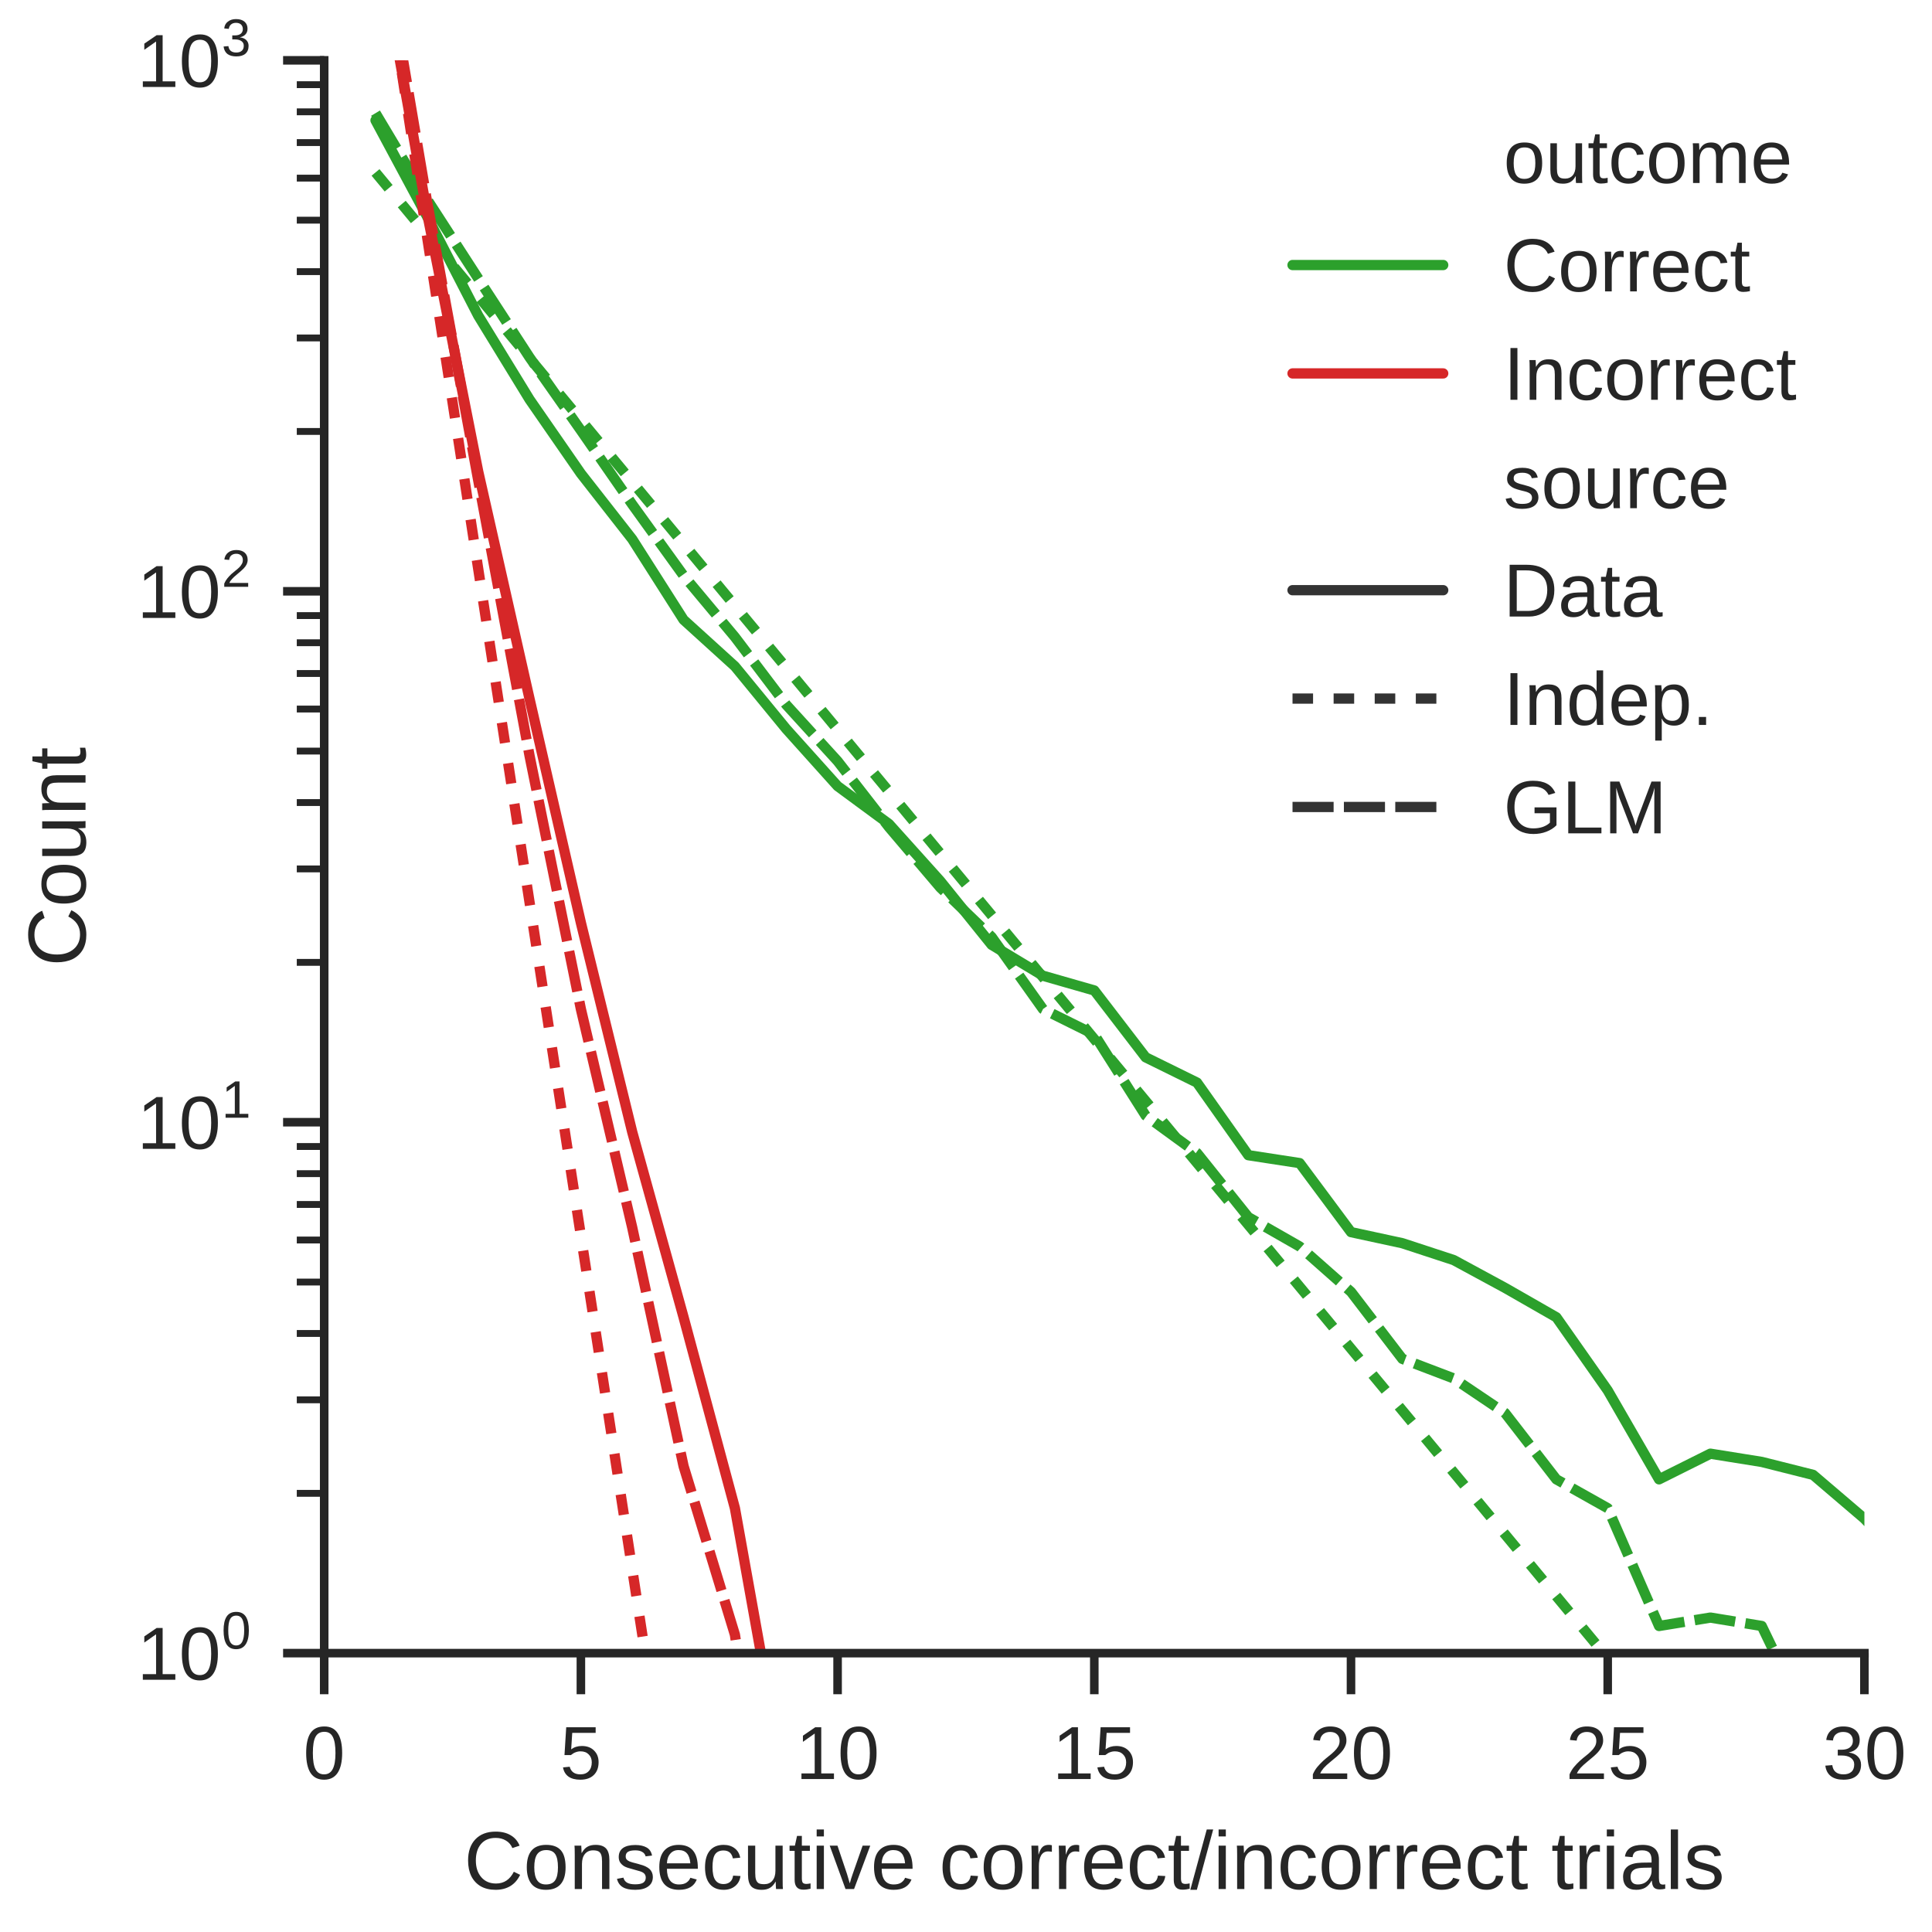
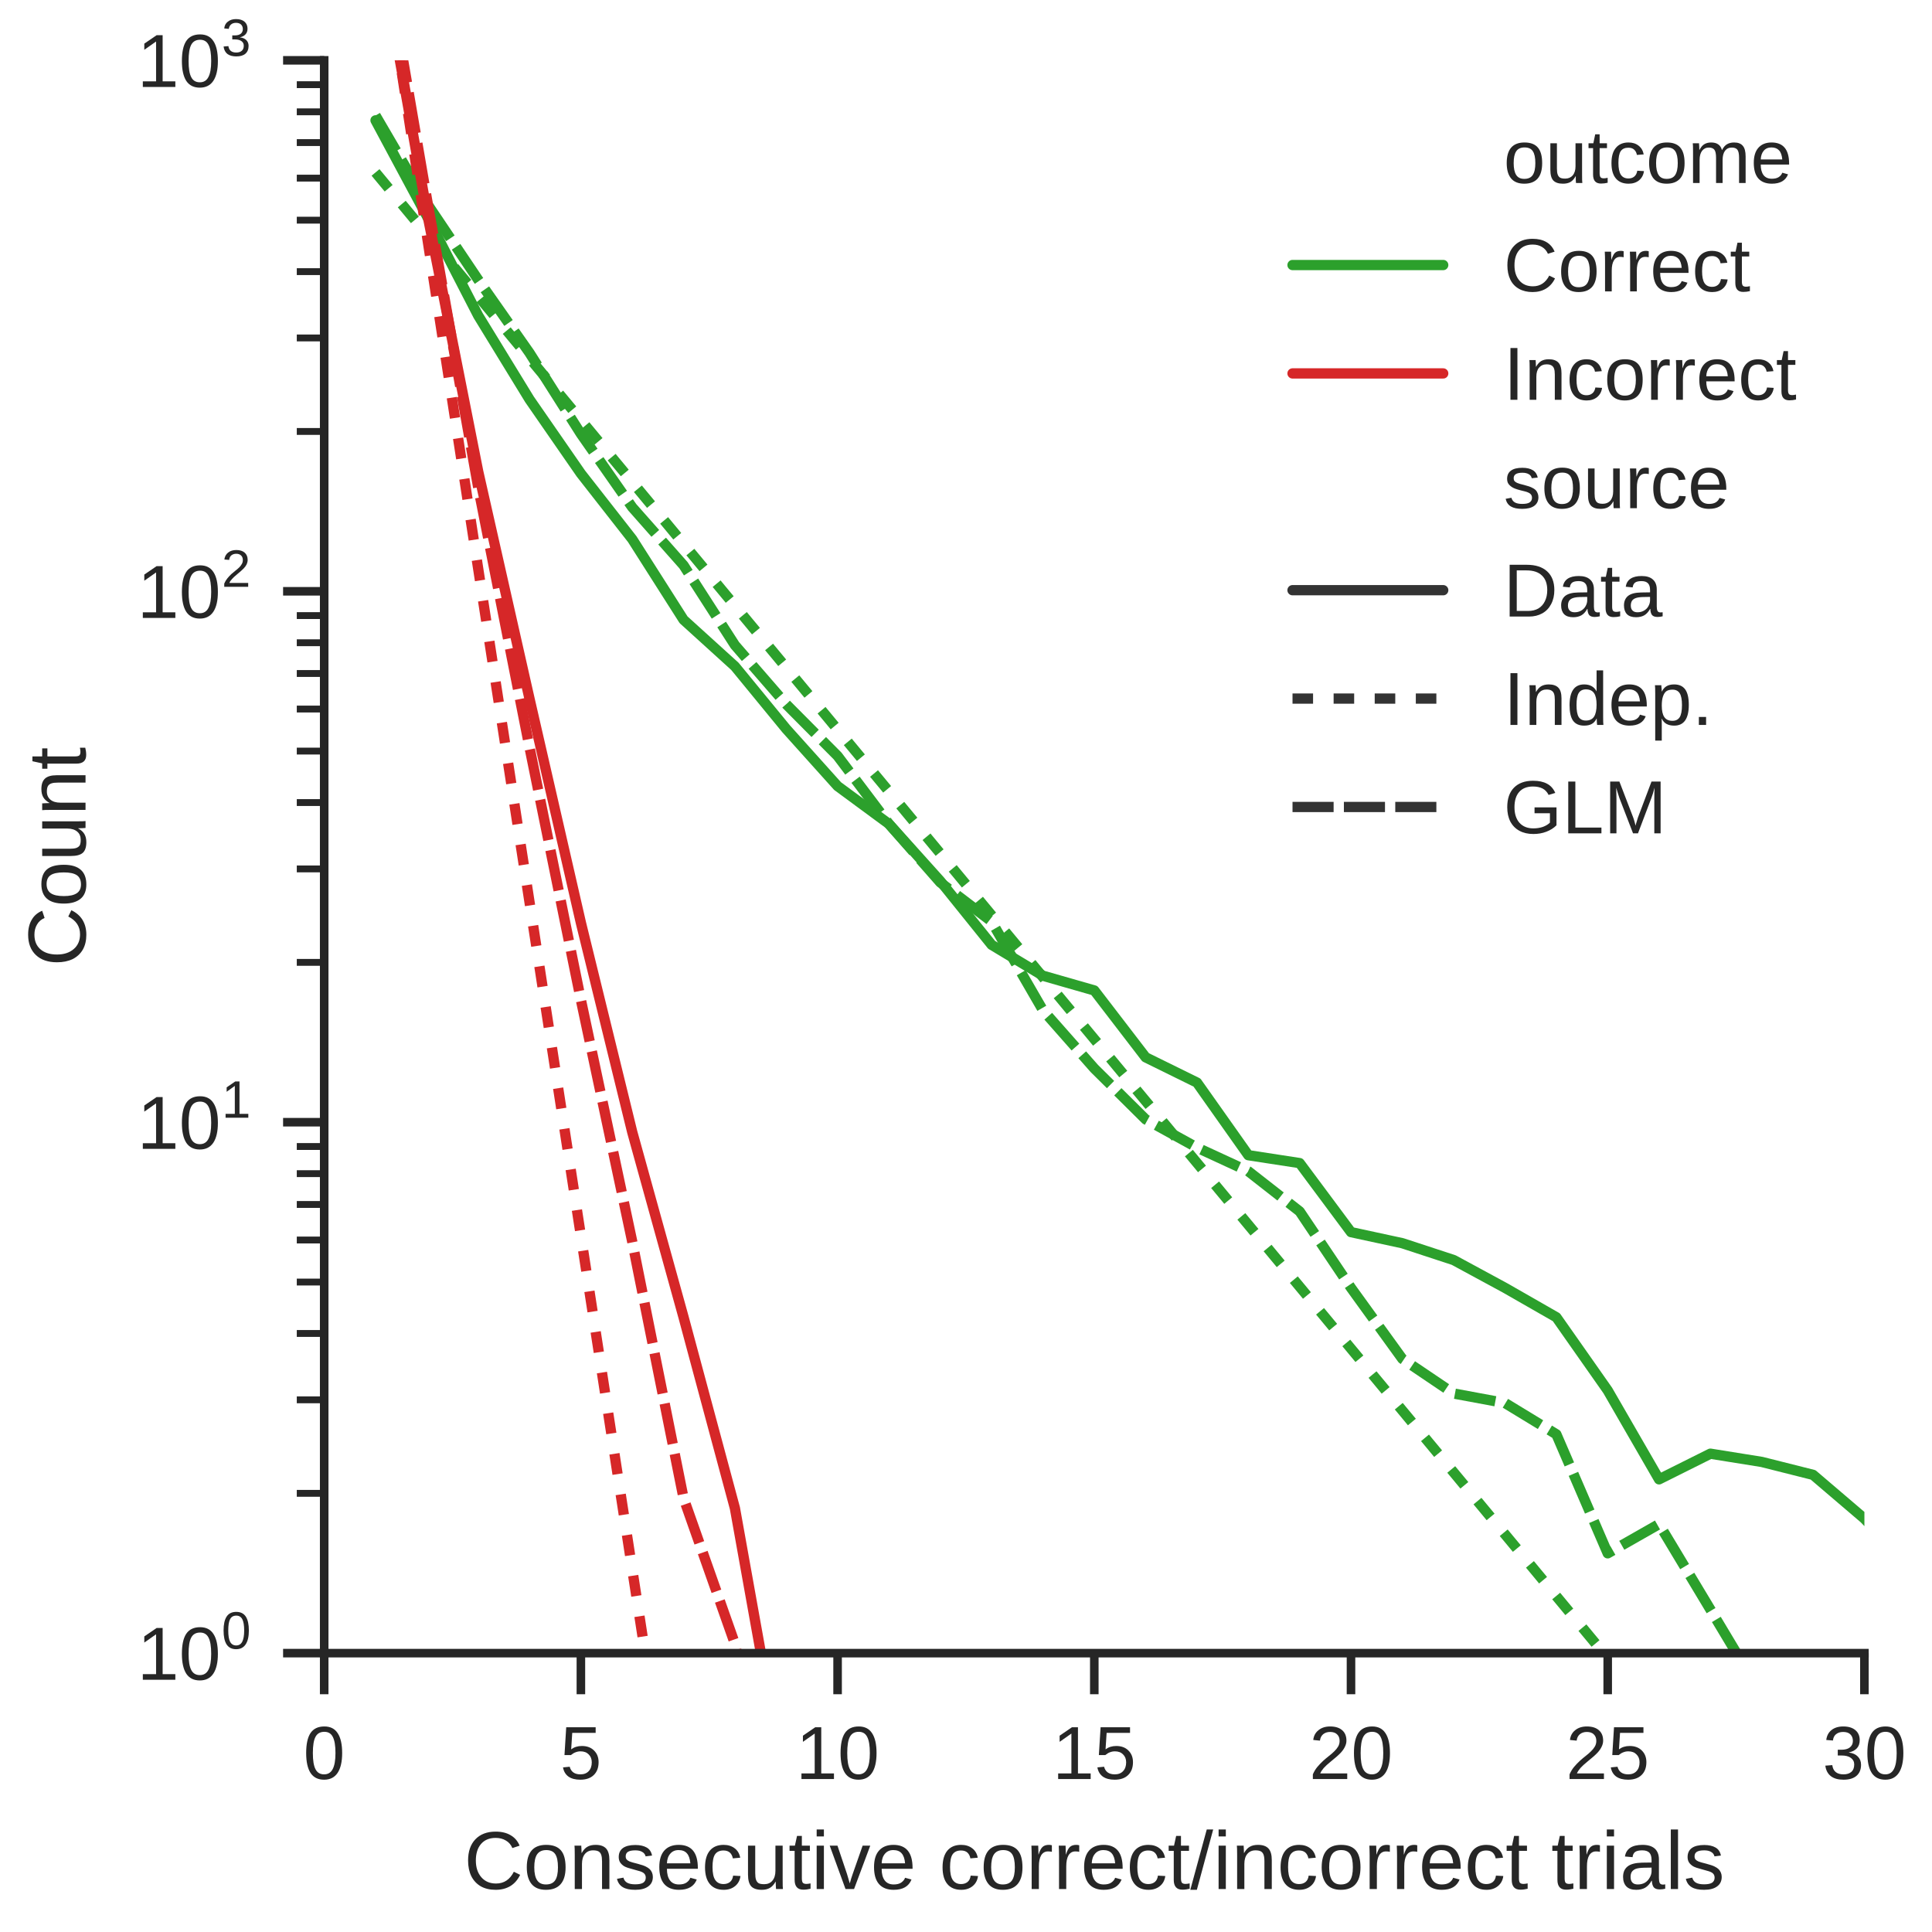
<svg xmlns="http://www.w3.org/2000/svg" xmlns:xlink="http://www.w3.org/1999/xlink" width="225.638pt" height="225.638pt" viewBox="0 0 225.638 225.638" version="1.1">
  <defs>
    <style type="text/css">*{stroke-linejoin: round; stroke-linecap: butt}</style>
  </defs>
  <g id="figure_1">
    <g id="patch_1">
      <path d="M 0 225.638  L 225.638 225.638  L 225.638 0  L 0 0  z " style="fill: #ffffff" />
    </g>
    <g id="axes_1">
      <g id="patch_2">
        <path d="M 37.862 193.07  L 217.744 193.07  L 217.744 7.048  L 37.862 7.048  z " style="fill: #ffffff" />
      </g>
      <g id="matplotlib.axis_1">
        <g id="xtick_1">
          <g id="line2d_1">
            <defs>
-               <path id="mf941e686b0" d="M 0 0  L 0 4.8  " style="stroke: #262626" />
+               <path id="m3a4ffc7942" d="M 0 0  L 0 4.8  " style="stroke: #262626" />
            </defs>
            <g>
-               <use xlink:href="#mf941e686b0" x="37.862" y="193.07" style="fill: #262626; stroke: #262626" />
+               <use xlink:href="#m3a4ffc7942" x="37.862" y="193.07" style="fill: #262626; stroke: #262626" />
            </g>
          </g>
          <g id="text_1">
            <text style="font-size: 8.8px; font-family: 'Arial', 'DejaVu Sans', 'Liberation Sans', 'Bitstream Vera Sans', sans-serif; text-anchor: middle; fill: #262626" x="37.862" y="207.776" transform="rotate(-0 37.86162 207.7762)">0</text>
          </g>
        </g>
        <g id="xtick_2">
          <g id="line2d_2">
            <g>
-               <use xlink:href="#mf941e686b0" x="67.842" y="193.07" style="fill: #262626; stroke: #262626" />
+               <use xlink:href="#m3a4ffc7942" x="67.842" y="193.07" style="fill: #262626; stroke: #262626" />
            </g>
          </g>
          <g id="text_2">
            <text style="font-size: 8.8px; font-family: 'Arial', 'DejaVu Sans', 'Liberation Sans', 'Bitstream Vera Sans', sans-serif; text-anchor: middle; fill: #262626" x="67.842" y="207.776" transform="rotate(-0 67.842 207.7762)">5</text>
          </g>
        </g>
        <g id="xtick_3">
          <g id="line2d_3">
            <g>
-               <use xlink:href="#mf941e686b0" x="97.822" y="193.07" style="fill: #262626; stroke: #262626" />
+               <use xlink:href="#m3a4ffc7942" x="97.822" y="193.07" style="fill: #262626; stroke: #262626" />
            </g>
          </g>
          <g id="text_3">
            <text style="font-size: 8.8px; font-family: 'Arial', 'DejaVu Sans', 'Liberation Sans', 'Bitstream Vera Sans', sans-serif; text-anchor: middle; fill: #262626" x="97.822" y="207.776" transform="rotate(-0 97.82239 207.7762)">10</text>
          </g>
        </g>
        <g id="xtick_4">
          <g id="line2d_4">
            <g>
-               <use xlink:href="#mf941e686b0" x="127.803" y="193.07" style="fill: #262626; stroke: #262626" />
+               <use xlink:href="#m3a4ffc7942" x="127.803" y="193.07" style="fill: #262626; stroke: #262626" />
            </g>
          </g>
          <g id="text_4">
            <text style="font-size: 8.8px; font-family: 'Arial', 'DejaVu Sans', 'Liberation Sans', 'Bitstream Vera Sans', sans-serif; text-anchor: middle; fill: #262626" x="127.803" y="207.776" transform="rotate(-0 127.8028 207.7762)">15</text>
          </g>
        </g>
        <g id="xtick_5">
          <g id="line2d_5">
            <g>
-               <use xlink:href="#mf941e686b0" x="157.783" y="193.07" style="fill: #262626; stroke: #262626" />
+               <use xlink:href="#m3a4ffc7942" x="157.783" y="193.07" style="fill: #262626; stroke: #262626" />
            </g>
          </g>
          <g id="text_5">
            <text style="font-size: 8.8px; font-family: 'Arial', 'DejaVu Sans', 'Liberation Sans', 'Bitstream Vera Sans', sans-serif; text-anchor: middle; fill: #262626" x="157.783" y="207.776" transform="rotate(-0 157.7832 207.7762)">20</text>
          </g>
        </g>
        <g id="xtick_6">
          <g id="line2d_6">
            <g>
-               <use xlink:href="#mf941e686b0" x="187.764" y="193.07" style="fill: #262626; stroke: #262626" />
+               <use xlink:href="#m3a4ffc7942" x="187.764" y="193.07" style="fill: #262626; stroke: #262626" />
            </g>
          </g>
          <g id="text_6">
            <text style="font-size: 8.8px; font-family: 'Arial', 'DejaVu Sans', 'Liberation Sans', 'Bitstream Vera Sans', sans-serif; text-anchor: middle; fill: #262626" x="187.764" y="207.776" transform="rotate(-0 187.7635 207.7762)">25</text>
          </g>
        </g>
        <g id="xtick_7">
          <g id="line2d_7">
            <g>
-               <use xlink:href="#mf941e686b0" x="217.744" y="193.07" style="fill: #262626; stroke: #262626" />
+               <use xlink:href="#m3a4ffc7942" x="217.744" y="193.07" style="fill: #262626; stroke: #262626" />
            </g>
          </g>
          <g id="text_7">
            <text style="font-size: 8.8px; font-family: 'Arial', 'DejaVu Sans', 'Liberation Sans', 'Bitstream Vera Sans', sans-serif; text-anchor: middle; fill: #262626" x="217.744" y="207.776" transform="rotate(-0 217.7439 207.7762)">30</text>
          </g>
        </g>
        <g id="text_8">
          <text style="font-size: 9.6px; font-family: 'Arial', 'DejaVu Sans', 'Liberation Sans', 'Bitstream Vera Sans', sans-serif; text-anchor: middle; fill: #262626" x="127.803" y="220.617" transform="rotate(-0 127.8028 220.6172)">Consecutive correct/incorrect trials</text>
        </g>
      </g>
      <g id="matplotlib.axis_2">
        <g id="ytick_1">
          <g id="line2d_8">
            <defs>
-               <path id="mef00a70b3a" d="M 0 0  L -4.8 0  " style="stroke: #262626" />
+               <path id="m075d0efdb8" d="M 0 0  L -4.8 0  " style="stroke: #262626" />
            </defs>
            <g>
-               <use xlink:href="#mef00a70b3a" x="37.862" y="193.07" style="fill: #262626; stroke: #262626" />
+               <use xlink:href="#m075d0efdb8" x="37.862" y="193.07" style="fill: #262626; stroke: #262626" />
            </g>
          </g>
          <g id="text_9">
            <g style="fill: #262626" transform="translate(16.00962 197.1176)">
              <text>
                <tspan x="0" y="-0.936" style="font-size: 8.8px; font-family: 'Arial'; fill: #262626">1</tspan>
                <tspan x="4.892" y="-0.936" style="font-size: 8.8px; font-family: 'Arial'; fill: #262626">0</tspan>
                <tspan x="9.869" y="-4.57" style="font-size: 6.16px; font-family: 'Arial'; fill: #262626">0</tspan>
              </text>
            </g>
          </g>
        </g>
        <g id="ytick_2">
          <g id="line2d_9">
            <g>
-               <use xlink:href="#mef00a70b3a" x="37.862" y="131.062" style="fill: #262626; stroke: #262626" />
+               <use xlink:href="#m075d0efdb8" x="37.862" y="131.062" style="fill: #262626; stroke: #262626" />
            </g>
          </g>
          <g id="text_10">
            <g style="fill: #262626" transform="translate(16.00962 135.1105)">
              <text>
                <tspan x="0" y="-0.936" style="font-size: 8.8px; font-family: 'Arial'; fill: #262626">1</tspan>
                <tspan x="4.892" y="-0.936" style="font-size: 8.8px; font-family: 'Arial'; fill: #262626">0</tspan>
                <tspan x="9.869" y="-4.57" style="font-size: 6.16px; font-family: 'Arial'; fill: #262626">1</tspan>
              </text>
            </g>
          </g>
        </g>
        <g id="ytick_3">
          <g id="line2d_10">
            <g>
-               <use xlink:href="#mef00a70b3a" x="37.862" y="69.055" style="fill: #262626; stroke: #262626" />
+               <use xlink:href="#m075d0efdb8" x="37.862" y="69.055" style="fill: #262626; stroke: #262626" />
            </g>
          </g>
          <g id="text_11">
            <g style="fill: #262626" transform="translate(16.00962 73.10336)">
              <text>
                <tspan x="0" y="-0.936" style="font-size: 8.8px; font-family: 'Arial'; fill: #262626">1</tspan>
                <tspan x="4.892" y="-0.936" style="font-size: 8.8px; font-family: 'Arial'; fill: #262626">0</tspan>
                <tspan x="9.869" y="-4.57" style="font-size: 6.16px; font-family: 'Arial'; fill: #262626">2</tspan>
              </text>
            </g>
          </g>
        </g>
        <g id="ytick_4">
          <g id="line2d_11">
            <g>
-               <use xlink:href="#mef00a70b3a" x="37.862" y="7.048" style="fill: #262626; stroke: #262626" />
+               <use xlink:href="#m075d0efdb8" x="37.862" y="7.048" style="fill: #262626; stroke: #262626" />
            </g>
          </g>
          <g id="text_12">
            <g style="fill: #262626" transform="translate(16.00962 11.09624)">
              <text>
                <tspan x="0" y="-0.936" style="font-size: 8.8px; font-family: 'Arial'; fill: #262626">1</tspan>
                <tspan x="4.892" y="-0.936" style="font-size: 8.8px; font-family: 'Arial'; fill: #262626">0</tspan>
                <tspan x="9.869" y="-4.57" style="font-size: 6.16px; font-family: 'Arial'; fill: #262626">3</tspan>
              </text>
            </g>
          </g>
        </g>
        <g id="ytick_5">
          <g id="line2d_12">
            <defs>
-               <path id="m25a5fa1b21" d="M 0 0  L -3.2 0  " style="stroke: #262626; stroke-width: 0.8" />
+               <path id="m2304177150" d="M 0 0  L -3.2 0  " style="stroke: #262626; stroke-width: 0.8" />
            </defs>
            <g>
-               <use xlink:href="#m25a5fa1b21" x="37.862" y="174.404" style="fill: #262626; stroke: #262626; stroke-width: 0.8" />
+               <use xlink:href="#m2304177150" x="37.862" y="174.404" style="fill: #262626; stroke: #262626; stroke-width: 0.8" />
            </g>
          </g>
        </g>
        <g id="ytick_6">
          <g id="line2d_13">
            <g>
-               <use xlink:href="#m25a5fa1b21" x="37.862" y="163.485" style="fill: #262626; stroke: #262626; stroke-width: 0.8" />
+               <use xlink:href="#m2304177150" x="37.862" y="163.485" style="fill: #262626; stroke: #262626; stroke-width: 0.8" />
            </g>
          </g>
        </g>
        <g id="ytick_7">
          <g id="line2d_14">
            <g>
-               <use xlink:href="#m25a5fa1b21" x="37.862" y="155.738" style="fill: #262626; stroke: #262626; stroke-width: 0.8" />
+               <use xlink:href="#m2304177150" x="37.862" y="155.738" style="fill: #262626; stroke: #262626; stroke-width: 0.8" />
            </g>
          </g>
        </g>
        <g id="ytick_8">
          <g id="line2d_15">
            <g>
-               <use xlink:href="#m25a5fa1b21" x="37.862" y="149.728" style="fill: #262626; stroke: #262626; stroke-width: 0.8" />
+               <use xlink:href="#m2304177150" x="37.862" y="149.728" style="fill: #262626; stroke: #262626; stroke-width: 0.8" />
            </g>
          </g>
        </g>
        <g id="ytick_9">
          <g id="line2d_16">
            <g>
-               <use xlink:href="#m25a5fa1b21" x="37.862" y="144.819" style="fill: #262626; stroke: #262626; stroke-width: 0.8" />
+               <use xlink:href="#m2304177150" x="37.862" y="144.819" style="fill: #262626; stroke: #262626; stroke-width: 0.8" />
            </g>
          </g>
        </g>
        <g id="ytick_10">
          <g id="line2d_17">
            <g>
-               <use xlink:href="#m25a5fa1b21" x="37.862" y="140.667" style="fill: #262626; stroke: #262626; stroke-width: 0.8" />
+               <use xlink:href="#m2304177150" x="37.862" y="140.667" style="fill: #262626; stroke: #262626; stroke-width: 0.8" />
            </g>
          </g>
        </g>
        <g id="ytick_11">
          <g id="line2d_18">
            <g>
-               <use xlink:href="#m25a5fa1b21" x="37.862" y="137.072" style="fill: #262626; stroke: #262626; stroke-width: 0.8" />
+               <use xlink:href="#m2304177150" x="37.862" y="137.072" style="fill: #262626; stroke: #262626; stroke-width: 0.8" />
            </g>
          </g>
        </g>
        <g id="ytick_12">
          <g id="line2d_19">
            <g>
-               <use xlink:href="#m25a5fa1b21" x="37.862" y="133.9" style="fill: #262626; stroke: #262626; stroke-width: 0.8" />
+               <use xlink:href="#m2304177150" x="37.862" y="133.9" style="fill: #262626; stroke: #262626; stroke-width: 0.8" />
            </g>
          </g>
        </g>
        <g id="ytick_13">
          <g id="line2d_20">
            <g>
-               <use xlink:href="#m25a5fa1b21" x="37.862" y="112.396" style="fill: #262626; stroke: #262626; stroke-width: 0.8" />
+               <use xlink:href="#m2304177150" x="37.862" y="112.396" style="fill: #262626; stroke: #262626; stroke-width: 0.8" />
            </g>
          </g>
        </g>
        <g id="ytick_14">
          <g id="line2d_21">
            <g>
-               <use xlink:href="#m25a5fa1b21" x="37.862" y="101.478" style="fill: #262626; stroke: #262626; stroke-width: 0.8" />
+               <use xlink:href="#m2304177150" x="37.862" y="101.478" style="fill: #262626; stroke: #262626; stroke-width: 0.8" />
            </g>
          </g>
        </g>
        <g id="ytick_15">
          <g id="line2d_22">
            <g>
-               <use xlink:href="#m25a5fa1b21" x="37.862" y="93.73" style="fill: #262626; stroke: #262626; stroke-width: 0.8" />
+               <use xlink:href="#m2304177150" x="37.862" y="93.73" style="fill: #262626; stroke: #262626; stroke-width: 0.8" />
            </g>
          </g>
        </g>
        <g id="ytick_16">
          <g id="line2d_23">
            <g>
-               <use xlink:href="#m25a5fa1b21" x="37.862" y="87.721" style="fill: #262626; stroke: #262626; stroke-width: 0.8" />
+               <use xlink:href="#m2304177150" x="37.862" y="87.721" style="fill: #262626; stroke: #262626; stroke-width: 0.8" />
            </g>
          </g>
        </g>
        <g id="ytick_17">
          <g id="line2d_24">
            <g>
-               <use xlink:href="#m25a5fa1b21" x="37.862" y="82.812" style="fill: #262626; stroke: #262626; stroke-width: 0.8" />
+               <use xlink:href="#m2304177150" x="37.862" y="82.812" style="fill: #262626; stroke: #262626; stroke-width: 0.8" />
            </g>
          </g>
        </g>
        <g id="ytick_18">
          <g id="line2d_25">
            <g>
-               <use xlink:href="#m25a5fa1b21" x="37.862" y="78.66" style="fill: #262626; stroke: #262626; stroke-width: 0.8" />
+               <use xlink:href="#m2304177150" x="37.862" y="78.66" style="fill: #262626; stroke: #262626; stroke-width: 0.8" />
            </g>
          </g>
        </g>
        <g id="ytick_19">
          <g id="line2d_26">
            <g>
-               <use xlink:href="#m25a5fa1b21" x="37.862" y="75.064" style="fill: #262626; stroke: #262626; stroke-width: 0.8" />
+               <use xlink:href="#m2304177150" x="37.862" y="75.064" style="fill: #262626; stroke: #262626; stroke-width: 0.8" />
            </g>
          </g>
        </g>
        <g id="ytick_20">
          <g id="line2d_27">
            <g>
-               <use xlink:href="#m25a5fa1b21" x="37.862" y="71.893" style="fill: #262626; stroke: #262626; stroke-width: 0.8" />
+               <use xlink:href="#m2304177150" x="37.862" y="71.893" style="fill: #262626; stroke: #262626; stroke-width: 0.8" />
            </g>
          </g>
        </g>
        <g id="ytick_21">
          <g id="line2d_28">
            <g>
-               <use xlink:href="#m25a5fa1b21" x="37.862" y="50.389" style="fill: #262626; stroke: #262626; stroke-width: 0.8" />
+               <use xlink:href="#m2304177150" x="37.862" y="50.389" style="fill: #262626; stroke: #262626; stroke-width: 0.8" />
            </g>
          </g>
        </g>
        <g id="ytick_22">
          <g id="line2d_29">
            <g>
-               <use xlink:href="#m25a5fa1b21" x="37.862" y="39.47" style="fill: #262626; stroke: #262626; stroke-width: 0.8" />
+               <use xlink:href="#m2304177150" x="37.862" y="39.47" style="fill: #262626; stroke: #262626; stroke-width: 0.8" />
            </g>
          </g>
        </g>
        <g id="ytick_23">
          <g id="line2d_30">
            <g>
-               <use xlink:href="#m25a5fa1b21" x="37.862" y="31.723" style="fill: #262626; stroke: #262626; stroke-width: 0.8" />
+               <use xlink:href="#m2304177150" x="37.862" y="31.723" style="fill: #262626; stroke: #262626; stroke-width: 0.8" />
            </g>
          </g>
        </g>
        <g id="ytick_24">
          <g id="line2d_31">
            <g>
-               <use xlink:href="#m25a5fa1b21" x="37.862" y="25.714" style="fill: #262626; stroke: #262626; stroke-width: 0.8" />
+               <use xlink:href="#m2304177150" x="37.862" y="25.714" style="fill: #262626; stroke: #262626; stroke-width: 0.8" />
            </g>
          </g>
        </g>
        <g id="ytick_25">
          <g id="line2d_32">
            <g>
-               <use xlink:href="#m25a5fa1b21" x="37.862" y="20.804" style="fill: #262626; stroke: #262626; stroke-width: 0.8" />
+               <use xlink:href="#m2304177150" x="37.862" y="20.804" style="fill: #262626; stroke: #262626; stroke-width: 0.8" />
            </g>
          </g>
        </g>
        <g id="ytick_26">
          <g id="line2d_33">
            <g>
-               <use xlink:href="#m25a5fa1b21" x="37.862" y="16.653" style="fill: #262626; stroke: #262626; stroke-width: 0.8" />
+               <use xlink:href="#m2304177150" x="37.862" y="16.653" style="fill: #262626; stroke: #262626; stroke-width: 0.8" />
            </g>
          </g>
        </g>
        <g id="ytick_27">
          <g id="line2d_34">
            <g>
-               <use xlink:href="#m25a5fa1b21" x="37.862" y="13.057" style="fill: #262626; stroke: #262626; stroke-width: 0.8" />
+               <use xlink:href="#m2304177150" x="37.862" y="13.057" style="fill: #262626; stroke: #262626; stroke-width: 0.8" />
            </g>
          </g>
        </g>
        <g id="ytick_28">
          <g id="line2d_35">
            <g>
-               <use xlink:href="#m25a5fa1b21" x="37.862" y="9.886" style="fill: #262626; stroke: #262626; stroke-width: 0.8" />
+               <use xlink:href="#m2304177150" x="37.862" y="9.886" style="fill: #262626; stroke: #262626; stroke-width: 0.8" />
            </g>
          </g>
        </g>
        <g id="text_13">
          <text style="font-size: 9.6px; font-family: 'Arial', 'DejaVu Sans', 'Liberation Sans', 'Bitstream Vera Sans', sans-serif; text-anchor: middle; fill: #262626" x="9.989" y="100.059" transform="rotate(-90 9.989302 100.0589)">Count</text>
        </g>
      </g>
      <g id="line2d_36">
-         <path d="M 43.858 14.057  L 49.854 25.236  L 55.85 36.86  L 61.846 46.65  L 67.842 55.306  L 73.838 62.966  L 79.834 72.383  L 85.83 77.824  L 91.826 85.134  L 97.822 91.809  L 103.818 96.227  L 109.815 102.898  L 115.811 110.345  L 121.807 113.956  L 127.803 115.674  L 133.799 123.484  L 139.795 126.435  L 145.791 134.916  L 151.787 135.838  L 157.783 143.899  L 163.779 145.195  L 169.775 147.162  L 175.771 150.41  L 181.767 153.842  L 187.764 162.385  L 193.76 172.771  L 199.756 169.776  L 205.752 170.738  L 211.748 172.248  L 217.744 177.366  L 223.74 183.69  L 226.638 184.892  " clip-path="url(#p0c1597bf81)" style="fill: none; stroke: #2ca02c; stroke-width: 1.2; stroke-linecap: round" />
+         <path d="M 43.858 14.057  L 49.854 25.236  L 55.85 36.86  L 61.846 46.65  L 67.842 55.306  L 73.838 62.966  L 79.834 72.383  L 85.83 77.824  L 91.826 85.134  L 97.822 91.809  L 103.818 96.227  L 109.815 102.898  L 115.811 110.345  L 121.807 113.956  L 127.803 115.674  L 133.799 123.484  L 139.795 126.435  L 145.791 134.916  L 151.787 135.838  L 157.783 143.899  L 163.779 145.195  L 169.775 147.162  L 175.771 150.41  L 181.767 153.842  L 187.764 162.385  L 193.76 172.771  L 199.756 169.776  L 205.752 170.738  L 211.748 172.248  L 217.744 177.366  L 223.74 183.69  L 226.638 184.892  " clip-path="url(#p3cfb365d9f)" style="fill: none; stroke: #2ca02c; stroke-width: 1.2; stroke-linecap: round" />
      </g>
      <g id="line2d_37">
-         <path d="M 43.858 20.138  L 49.854 27.368  L 55.85 34.598  L 61.846 41.828  L 67.842 49.058  L 73.838 56.287  L 79.834 63.517  L 85.83 70.747  L 91.826 77.977  L 97.822 85.207  L 103.818 92.436  L 109.815 99.666  L 115.811 106.896  L 121.807 114.126  L 127.803 121.356  L 133.799 128.585  L 139.795 135.815  L 145.791 143.045  L 151.787 150.275  L 157.783 157.505  L 163.779 164.734  L 169.775 171.964  L 175.771 179.194  L 181.767 186.424  L 187.764 193.654  L 193.76 200.883  L 199.756 208.113  L 205.752 215.343  L 211.748 222.573  L 215.119 226.638  " clip-path="url(#p0c1597bf81)" style="fill: none; stroke-dasharray: 2.4,2.4; stroke-dashoffset: 0; stroke: #2ca02c; stroke-width: 1.2" />
+         <path d="M 43.858 20.138  L 49.854 27.368  L 55.85 34.598  L 61.846 41.828  L 67.842 49.058  L 73.838 56.287  L 79.834 63.517  L 85.83 70.747  L 91.826 77.977  L 97.822 85.207  L 103.818 92.436  L 109.815 99.666  L 115.811 106.896  L 121.807 114.126  L 127.803 121.356  L 133.799 128.585  L 139.795 135.815  L 145.791 143.045  L 151.787 150.275  L 157.783 157.505  L 163.779 164.734  L 169.775 171.964  L 175.771 179.194  L 181.767 186.424  L 187.764 193.654  L 193.76 200.883  L 199.756 208.113  L 205.752 215.343  L 211.748 222.573  L 215.119 226.638  " clip-path="url(#p3cfb365d9f)" style="fill: none; stroke-dasharray: 2.4,2.4; stroke-dashoffset: 0; stroke: #2ca02c; stroke-width: 1.2" />
      </g>
      <g id="line2d_38">
-         <path d="M 43.858 13.212  L 49.854 23.248  L 55.85 32.52  L 61.846 41.736  L 67.842 50.266  L 73.838 58.91  L 79.834 67.223  L 85.83 74.4  L 91.826 82.311  L 97.822 88.891  L 103.818 96.599  L 109.815 103.658  L 115.811 109.425  L 121.807 117.85  L 127.803 120.825  L 133.799 130.288  L 139.795 134.658  L 145.791 142.15  L 151.787 145.577  L 157.783 150.875  L 163.779 158.7  L 169.775 160.986  L 175.771 165.024  L 181.767 172.771  L 187.764 176.142  L 193.76 189.898  L 199.756 188.918  L 205.752 189.898  L 211.748 202.356  L 217.744 197.979  L 223.74 214.079  L 226.638 211.905  " clip-path="url(#p0c1597bf81)" style="fill: none; stroke-dasharray: 4.8,1.2; stroke-dashoffset: 0; stroke: #2ca02c; stroke-width: 1.2" />
+         <path d="M 43.858 13.489  L 49.854 23.748  L 55.85 32.674  L 61.846 41.22  L 67.842 50.671  L 73.838 59.244  L 79.834 66.024  L 85.83 75.346  L 91.826 82.256  L 97.822 88.288  L 103.818 96.227  L 109.815 103.056  L 115.811 107.627  L 121.807 117.988  L 127.803 124.785  L 133.799 130.728  L 139.795 134.025  L 145.791 136.793  L 151.787 141.481  L 157.783 150.41  L 163.779 158.7  L 169.775 162.747  L 175.771 163.861  L 181.767 167.511  L 187.764 181.413  L 193.76 177.999  L 199.756 187.973  L 205.752 197.979  L 211.748 205.726  L 217.744 200.817  L 223.74 202.356  L 226.638 213.904  " clip-path="url(#p3cfb365d9f)" style="fill: none; stroke-dasharray: 4.8,1.2; stroke-dashoffset: 0; stroke: #2ca02c; stroke-width: 1.2" />
      </g>
      <g id="line2d_39">
-         <path d="M 45.271 -1  L 49.854 24.736  L 55.85 55.071  L 61.846 81.623  L 67.842 107.769  L 73.838 132.209  L 79.834 153.842  L 85.83 176.142  L 91.826 209.58  L 97.822 222.654  L 103.818 226.25  L 103.863 226.638  " clip-path="url(#p0c1597bf81)" style="fill: none; stroke: #d62728; stroke-width: 1.2; stroke-linecap: round" />
+         <path d="M 45.271 -1  L 49.854 24.736  L 55.85 55.071  L 61.846 81.623  L 67.842 107.769  L 73.838 132.209  L 79.834 153.842  L 85.83 176.142  L 91.826 209.58  L 97.822 222.654  L 103.818 226.25  L 103.863 226.638  " clip-path="url(#p3cfb365d9f)" style="fill: none; stroke: #d62728; stroke-width: 1.2; stroke-linecap: round" />
      </g>
      <g id="line2d_40">
-         <path d="M 45.468 -1  L 49.854 27.488  L 55.85 66.435  L 61.846 105.381  L 67.842 144.327  L 73.838 183.273  L 79.834 222.22  L 80.514 226.638  " clip-path="url(#p0c1597bf81)" style="fill: none; stroke-dasharray: 2.4,2.4; stroke-dashoffset: 0; stroke: #d62728; stroke-width: 1.2" />
+         <path d="M 45.468 -1  L 49.854 27.488  L 55.85 66.435  L 61.846 105.381  L 67.842 144.327  L 73.838 183.273  L 79.834 222.22  L 80.514 226.638  " clip-path="url(#p3cfb365d9f)" style="fill: none; stroke-dasharray: 2.4,2.4; stroke-dashoffset: 0; stroke: #d62728; stroke-width: 1.2" />
      </g>
      <g id="line2d_41">
-         <path d="M 45.713 -1  L 49.854 23.42  L 55.85 56.078  L 61.846 88.265  L 67.842 117.85  L 73.838 143.363  L 79.834 171.232  L 85.83 190.914  L 91.255 226.638  " clip-path="url(#p0c1597bf81)" style="fill: none; stroke-dasharray: 4.8,1.2; stroke-dashoffset: 0; stroke: #d62728; stroke-width: 1.2" />
+         <path d="M 45.701 -1  L 49.854 23.207  L 55.85 56.922  L 61.846 87.298  L 67.842 116.773  L 73.838 145.006  L 79.834 174.971  L 85.83 191.97  L 91.826 219.483  L 92.886 226.638  " clip-path="url(#p3cfb365d9f)" style="fill: none; stroke-dasharray: 4.8,1.2; stroke-dashoffset: 0; stroke: #d62728; stroke-width: 1.2" />
      </g>
      <g id="line2d_42" />
      <g id="line2d_43" />
      <g id="line2d_44" />
      <g id="line2d_45" />
      <g id="line2d_46" />
      <g id="line2d_47" />
      <g id="line2d_48" />
      <g id="patch_3">
        <path d="M 37.862 193.07  L 37.862 7.048  " style="fill: none; stroke: #262626; stroke-linejoin: miter; stroke-linecap: square" />
      </g>
      <g id="patch_4">
        <path d="M 37.862 193.07  L 217.744 193.07  " style="fill: none; stroke: #262626; stroke-linejoin: miter; stroke-linecap: square" />
      </g>
      <g id="legend_1">
        <g id="line2d_49">
          <path d="M 150.953 18.295  L 159.753 18.295  L 168.553 18.295  " style="fill: none" />
        </g>
        <g id="text_14">
          <text style="font-size: 8.8px; font-family: 'Arial', 'DejaVu Sans', 'Liberation Sans', 'Bitstream Vera Sans', sans-serif; text-anchor: start; fill: #262626" x="175.593" y="21.375" transform="rotate(-0 175.5933 21.37488)">outcome</text>
        </g>
        <g id="line2d_50">
          <path d="M 150.953 30.953  L 159.753 30.953  L 168.553 30.953  " style="fill: none; stroke: #2ca02c; stroke-width: 1.2; stroke-linecap: round" />
        </g>
        <g id="text_15">
          <text style="font-size: 8.8px; font-family: 'Arial', 'DejaVu Sans', 'Liberation Sans', 'Bitstream Vera Sans', sans-serif; text-anchor: start; fill: #262626" x="175.593" y="34.033" transform="rotate(-0 175.5933 34.03347)">Correct</text>
        </g>
        <g id="line2d_51">
          <path d="M 150.953 43.612  L 159.753 43.612  L 168.553 43.612  " style="fill: none; stroke: #d62728; stroke-width: 1.2; stroke-linecap: round" />
        </g>
        <g id="text_16">
          <text style="font-size: 8.8px; font-family: 'Arial', 'DejaVu Sans', 'Liberation Sans', 'Bitstream Vera Sans', sans-serif; text-anchor: start; fill: #262626" x="175.593" y="46.692" transform="rotate(-0 175.5933 46.69207)">Incorrect</text>
        </g>
        <g id="line2d_52">
          <path d="M 150.953 56.271  L 159.753 56.271  L 168.553 56.271  " style="fill: none" />
        </g>
        <g id="text_17">
          <text style="font-size: 8.8px; font-family: 'Arial', 'DejaVu Sans', 'Liberation Sans', 'Bitstream Vera Sans', sans-serif; text-anchor: start; fill: #262626" x="175.593" y="59.351" transform="rotate(-0 175.5933 59.35066)">source</text>
        </g>
        <g id="line2d_53">
          <path d="M 150.953 68.929  L 159.753 68.929  L 168.553 68.929  " style="fill: none; stroke: #333333; stroke-width: 1.2; stroke-linecap: round" />
        </g>
        <g id="text_18">
          <text style="font-size: 8.8px; font-family: 'Arial', 'DejaVu Sans', 'Liberation Sans', 'Bitstream Vera Sans', sans-serif; text-anchor: start; fill: #262626" x="175.593" y="72.009" transform="rotate(-0 175.5933 72.00926)">Data</text>
        </g>
        <g id="line2d_54">
          <path d="M 150.953 81.588  L 159.753 81.588  L 168.553 81.588  " style="fill: none; stroke-dasharray: 2.4,2.4; stroke-dashoffset: 0; stroke: #333333; stroke-width: 1.2" />
        </g>
        <g id="text_19">
          <text style="font-size: 8.8px; font-family: 'Arial', 'DejaVu Sans', 'Liberation Sans', 'Bitstream Vera Sans', sans-serif; text-anchor: start; fill: #262626" x="175.593" y="84.668" transform="rotate(-0 175.5933 84.66785)">Indep.</text>
        </g>
        <g id="line2d_55">
          <path d="M 150.953 94.246  L 159.753 94.246  L 168.553 94.246  " style="fill: none; stroke-dasharray: 4.8,1.2; stroke-dashoffset: 0; stroke: #333333; stroke-width: 1.2" />
        </g>
        <g id="text_20">
          <text style="font-size: 8.8px; font-family: 'Arial', 'DejaVu Sans', 'Liberation Sans', 'Bitstream Vera Sans', sans-serif; text-anchor: start; fill: #262626" x="175.593" y="97.326" transform="rotate(-0 175.5933 97.32644)">GLM</text>
        </g>
      </g>
    </g>
  </g>
  <defs>
-     <clipPath id="p0c1597bf81">
+     <clipPath id="p3cfb365d9f">
      <rect x="37.862" y="7.048" width="179.882" height="186.021" />
    </clipPath>
  </defs>
</svg>
